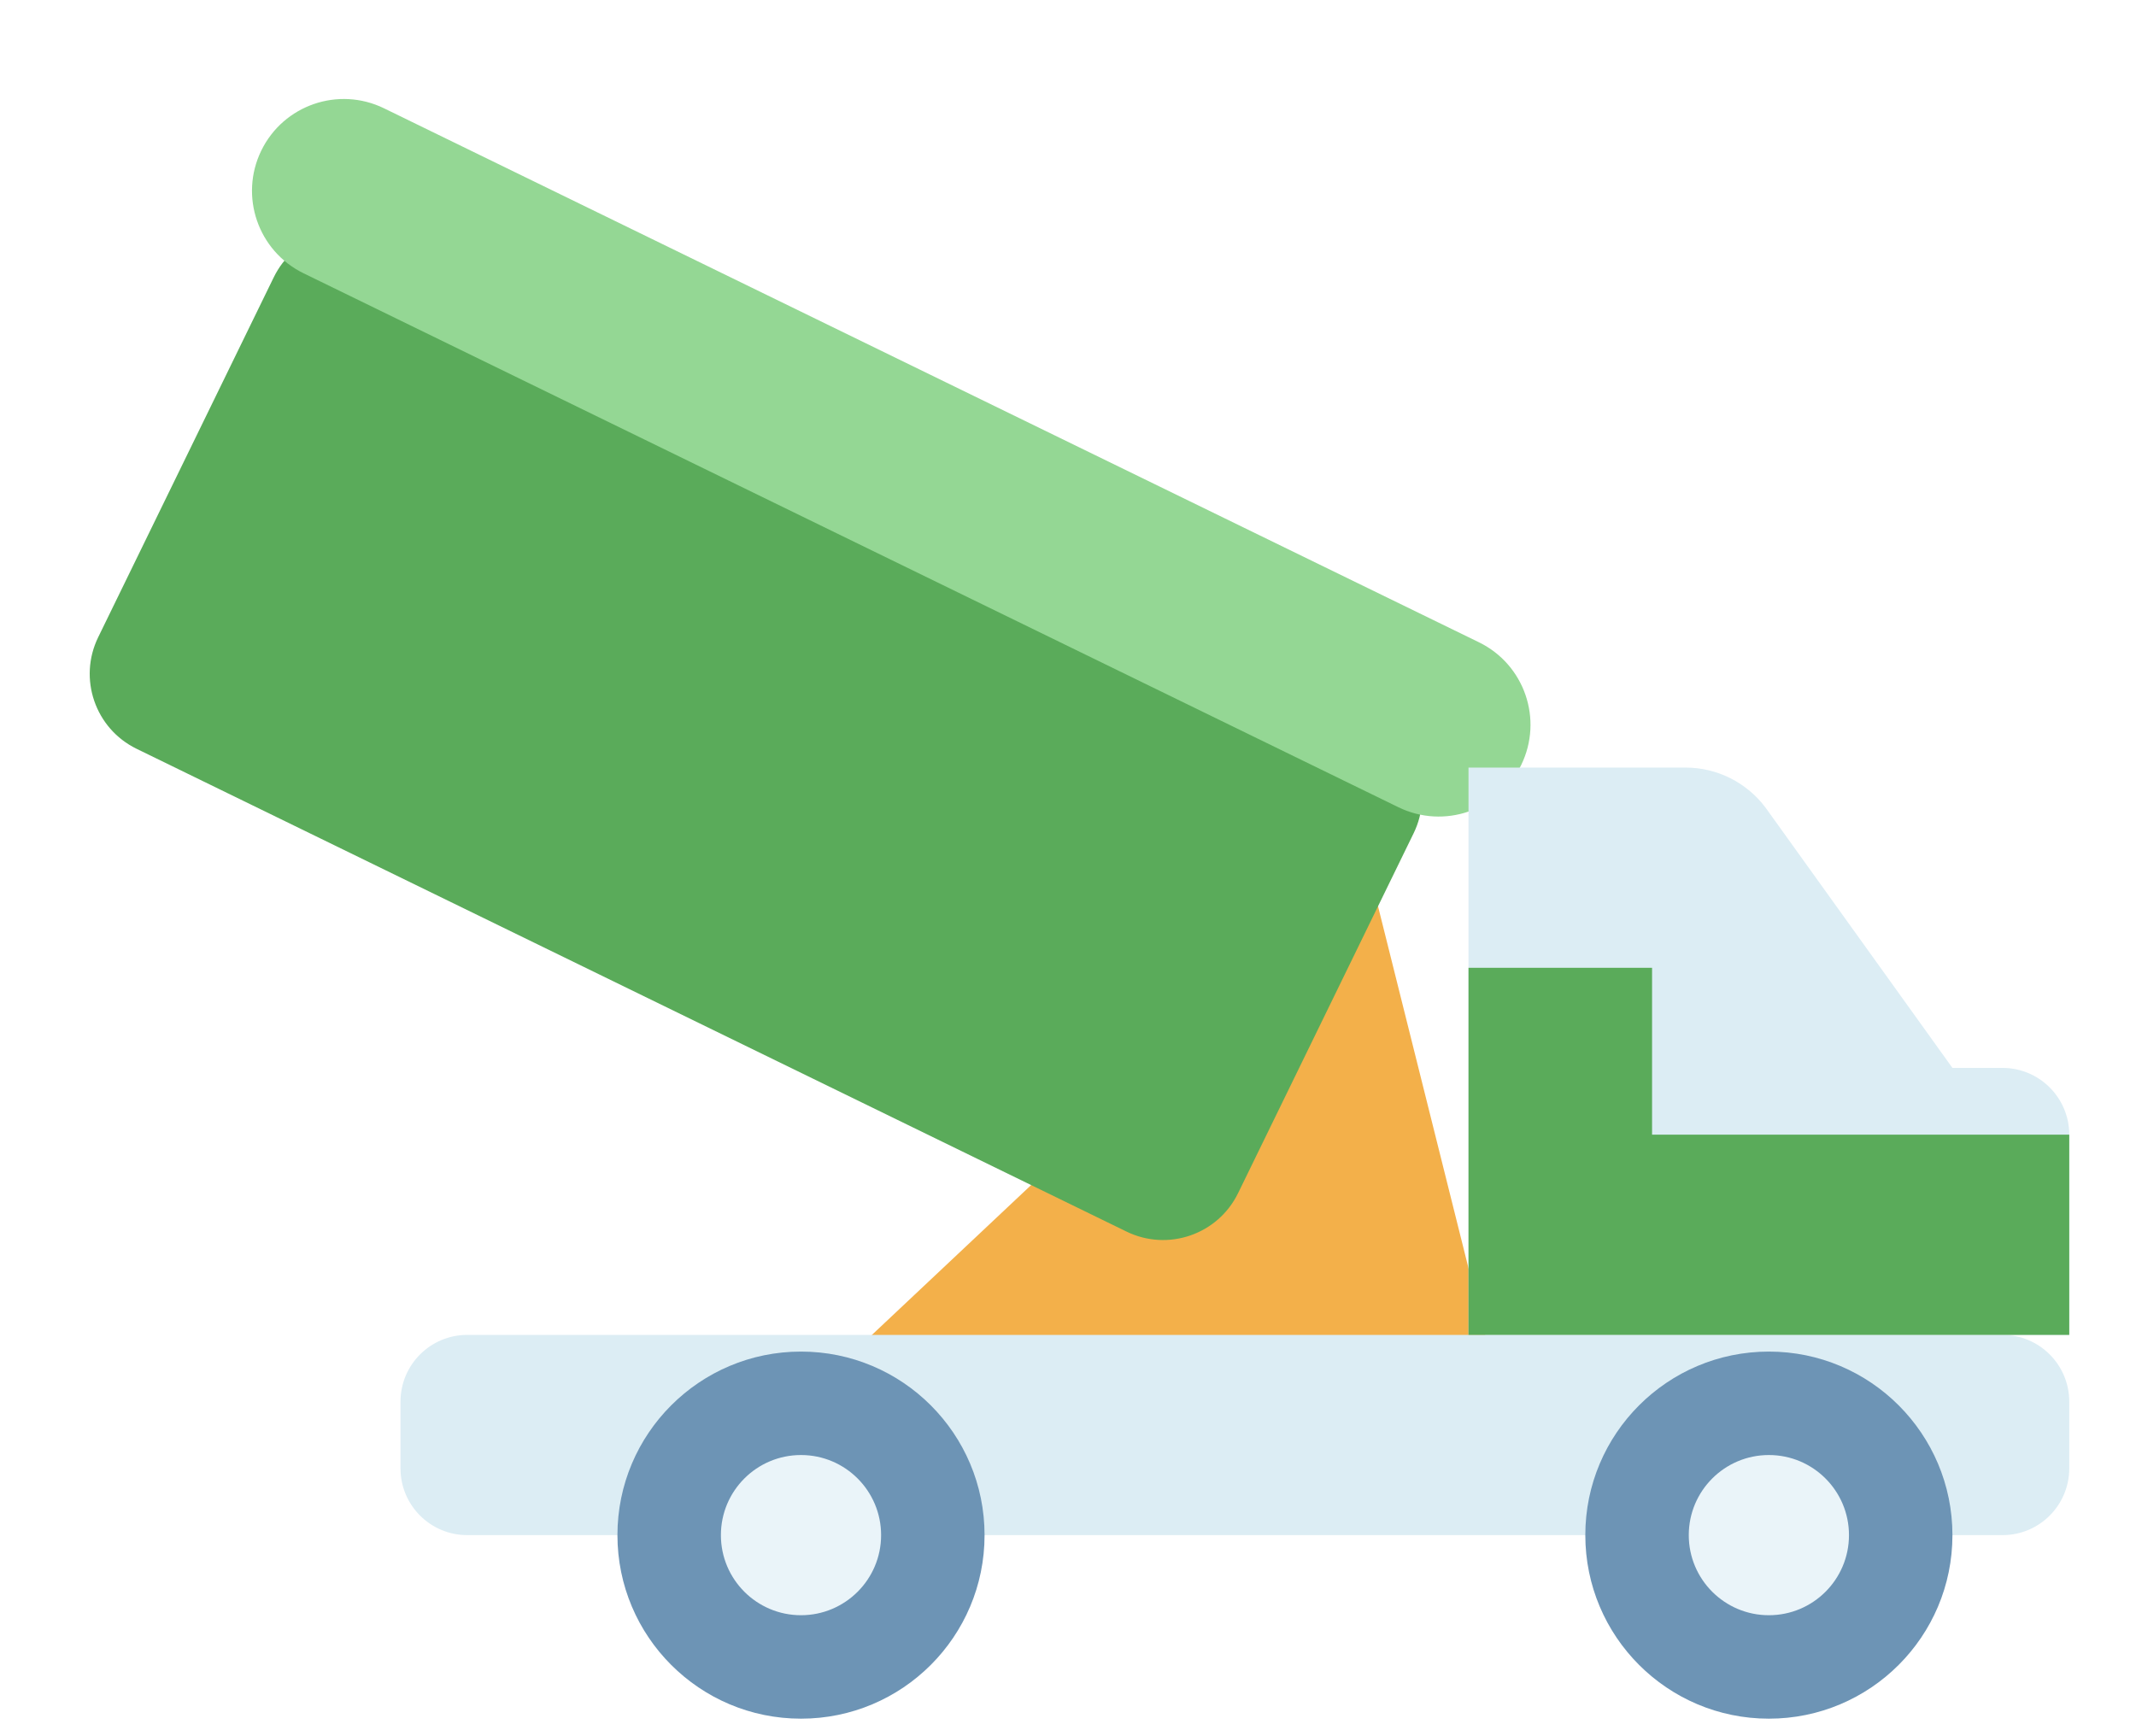
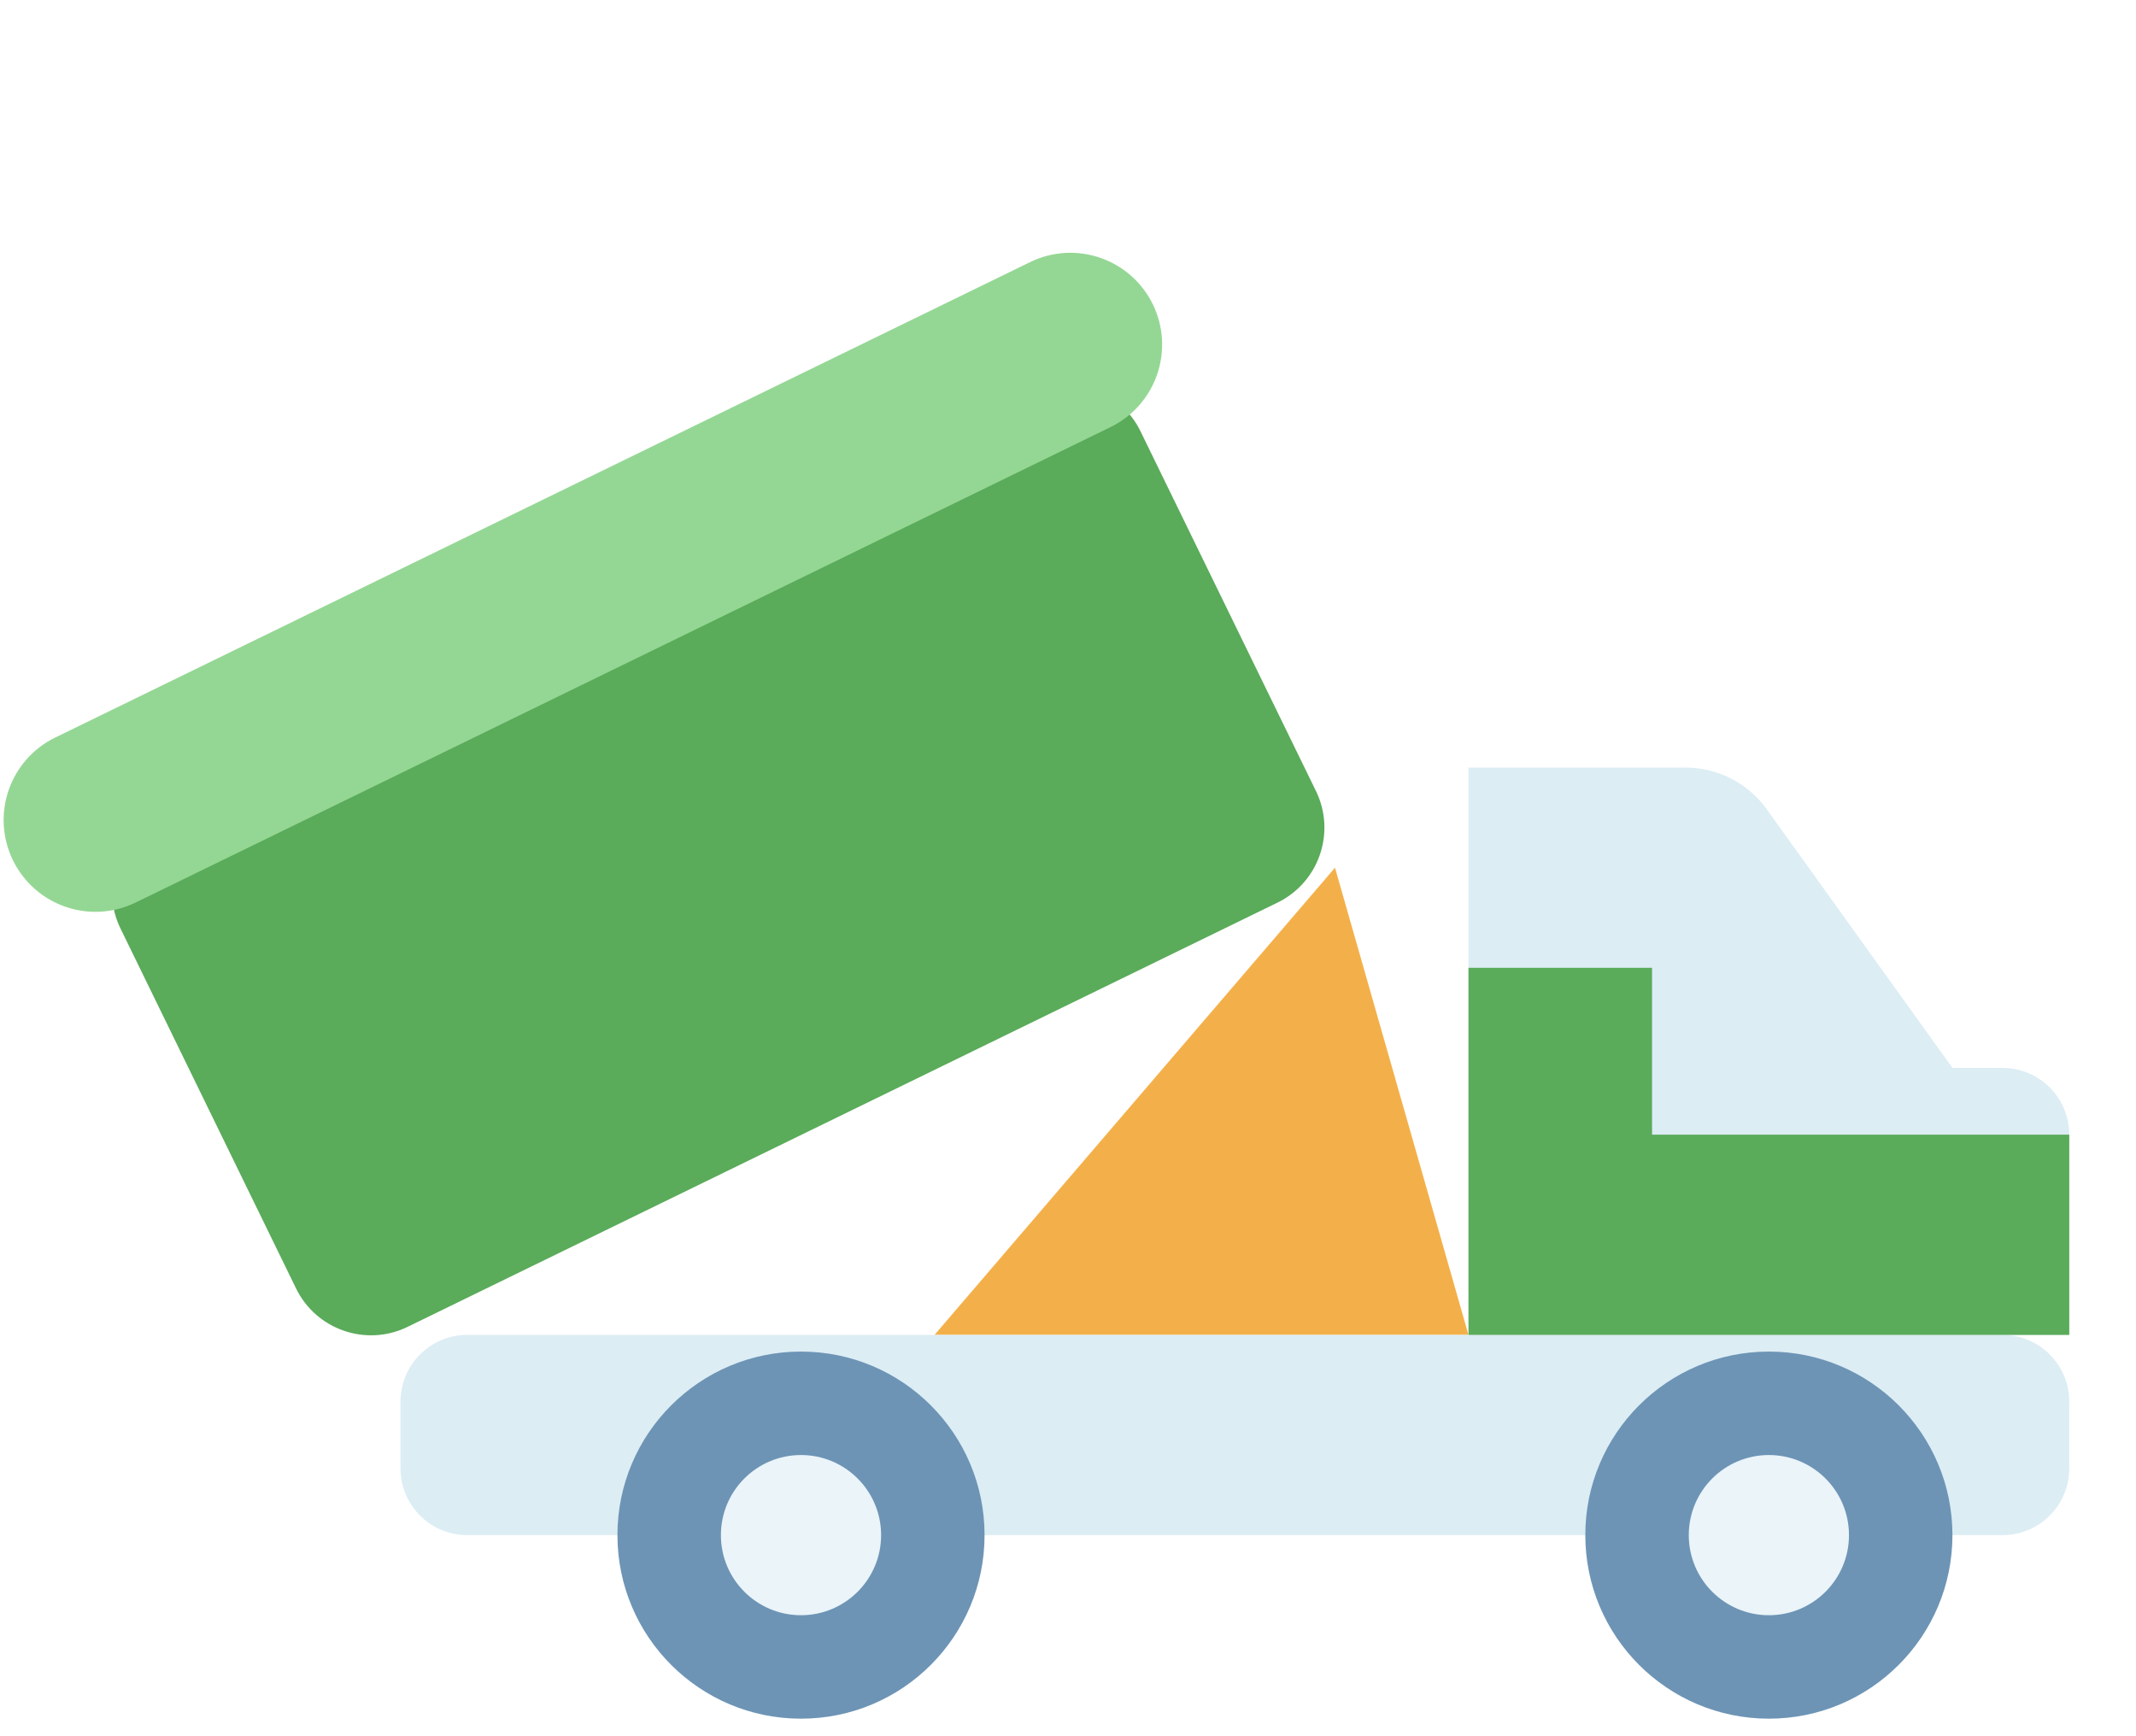
<svg xmlns="http://www.w3.org/2000/svg" viewBox="0 0 64 52">
-   <polygon points="24,42 41,26 45,42" fill="#f3b04a" />
-   <g transform="rotate(26 36 38)">
-     <rect x="-2" y="21" width="38" height="17" rx="2.5" fill="#5aab5a" />
-     <rect x="-4" y="17.5" width="42" height="5.5" rx="2.75" fill="#94d794" />
+   <polygon points="28,40 40,26 44,40" fill="#f3b04a" />
+   <g transform="rotate(-26 14 40)">
+     <rect x="10" y="22" width="34" height="17" rx="2.5" fill="#5aab5a" />
+     <rect x="8" y="18.5" width="38" height="5.5" rx="2.75" fill="#94d794" />
  </g>
  <rect x="12" y="40" width="50" height="6" rx="2" fill="#dcedf4" />
  <path d="M44 23 h6.5 a3 3 0 0 1 2.4 1.2 L58.5 32 h1.5 a2 2 0 0 1 2 2 v6 H44 z" fill="#dcedf4" />
  <path d="M44 29 h5.5 v5 h12.5 v6 H44 z" fill="#5aab5a" />
  <circle cx="24" cy="46" r="5.5" fill="#6d94b5" />
  <circle cx="24" cy="46" r="2.4" fill="#eaf4f9" />
  <circle cx="53" cy="46" r="5.5" fill="#6d94b5" />
  <circle cx="53" cy="46" r="2.4" fill="#eaf4f9" />
</svg>
